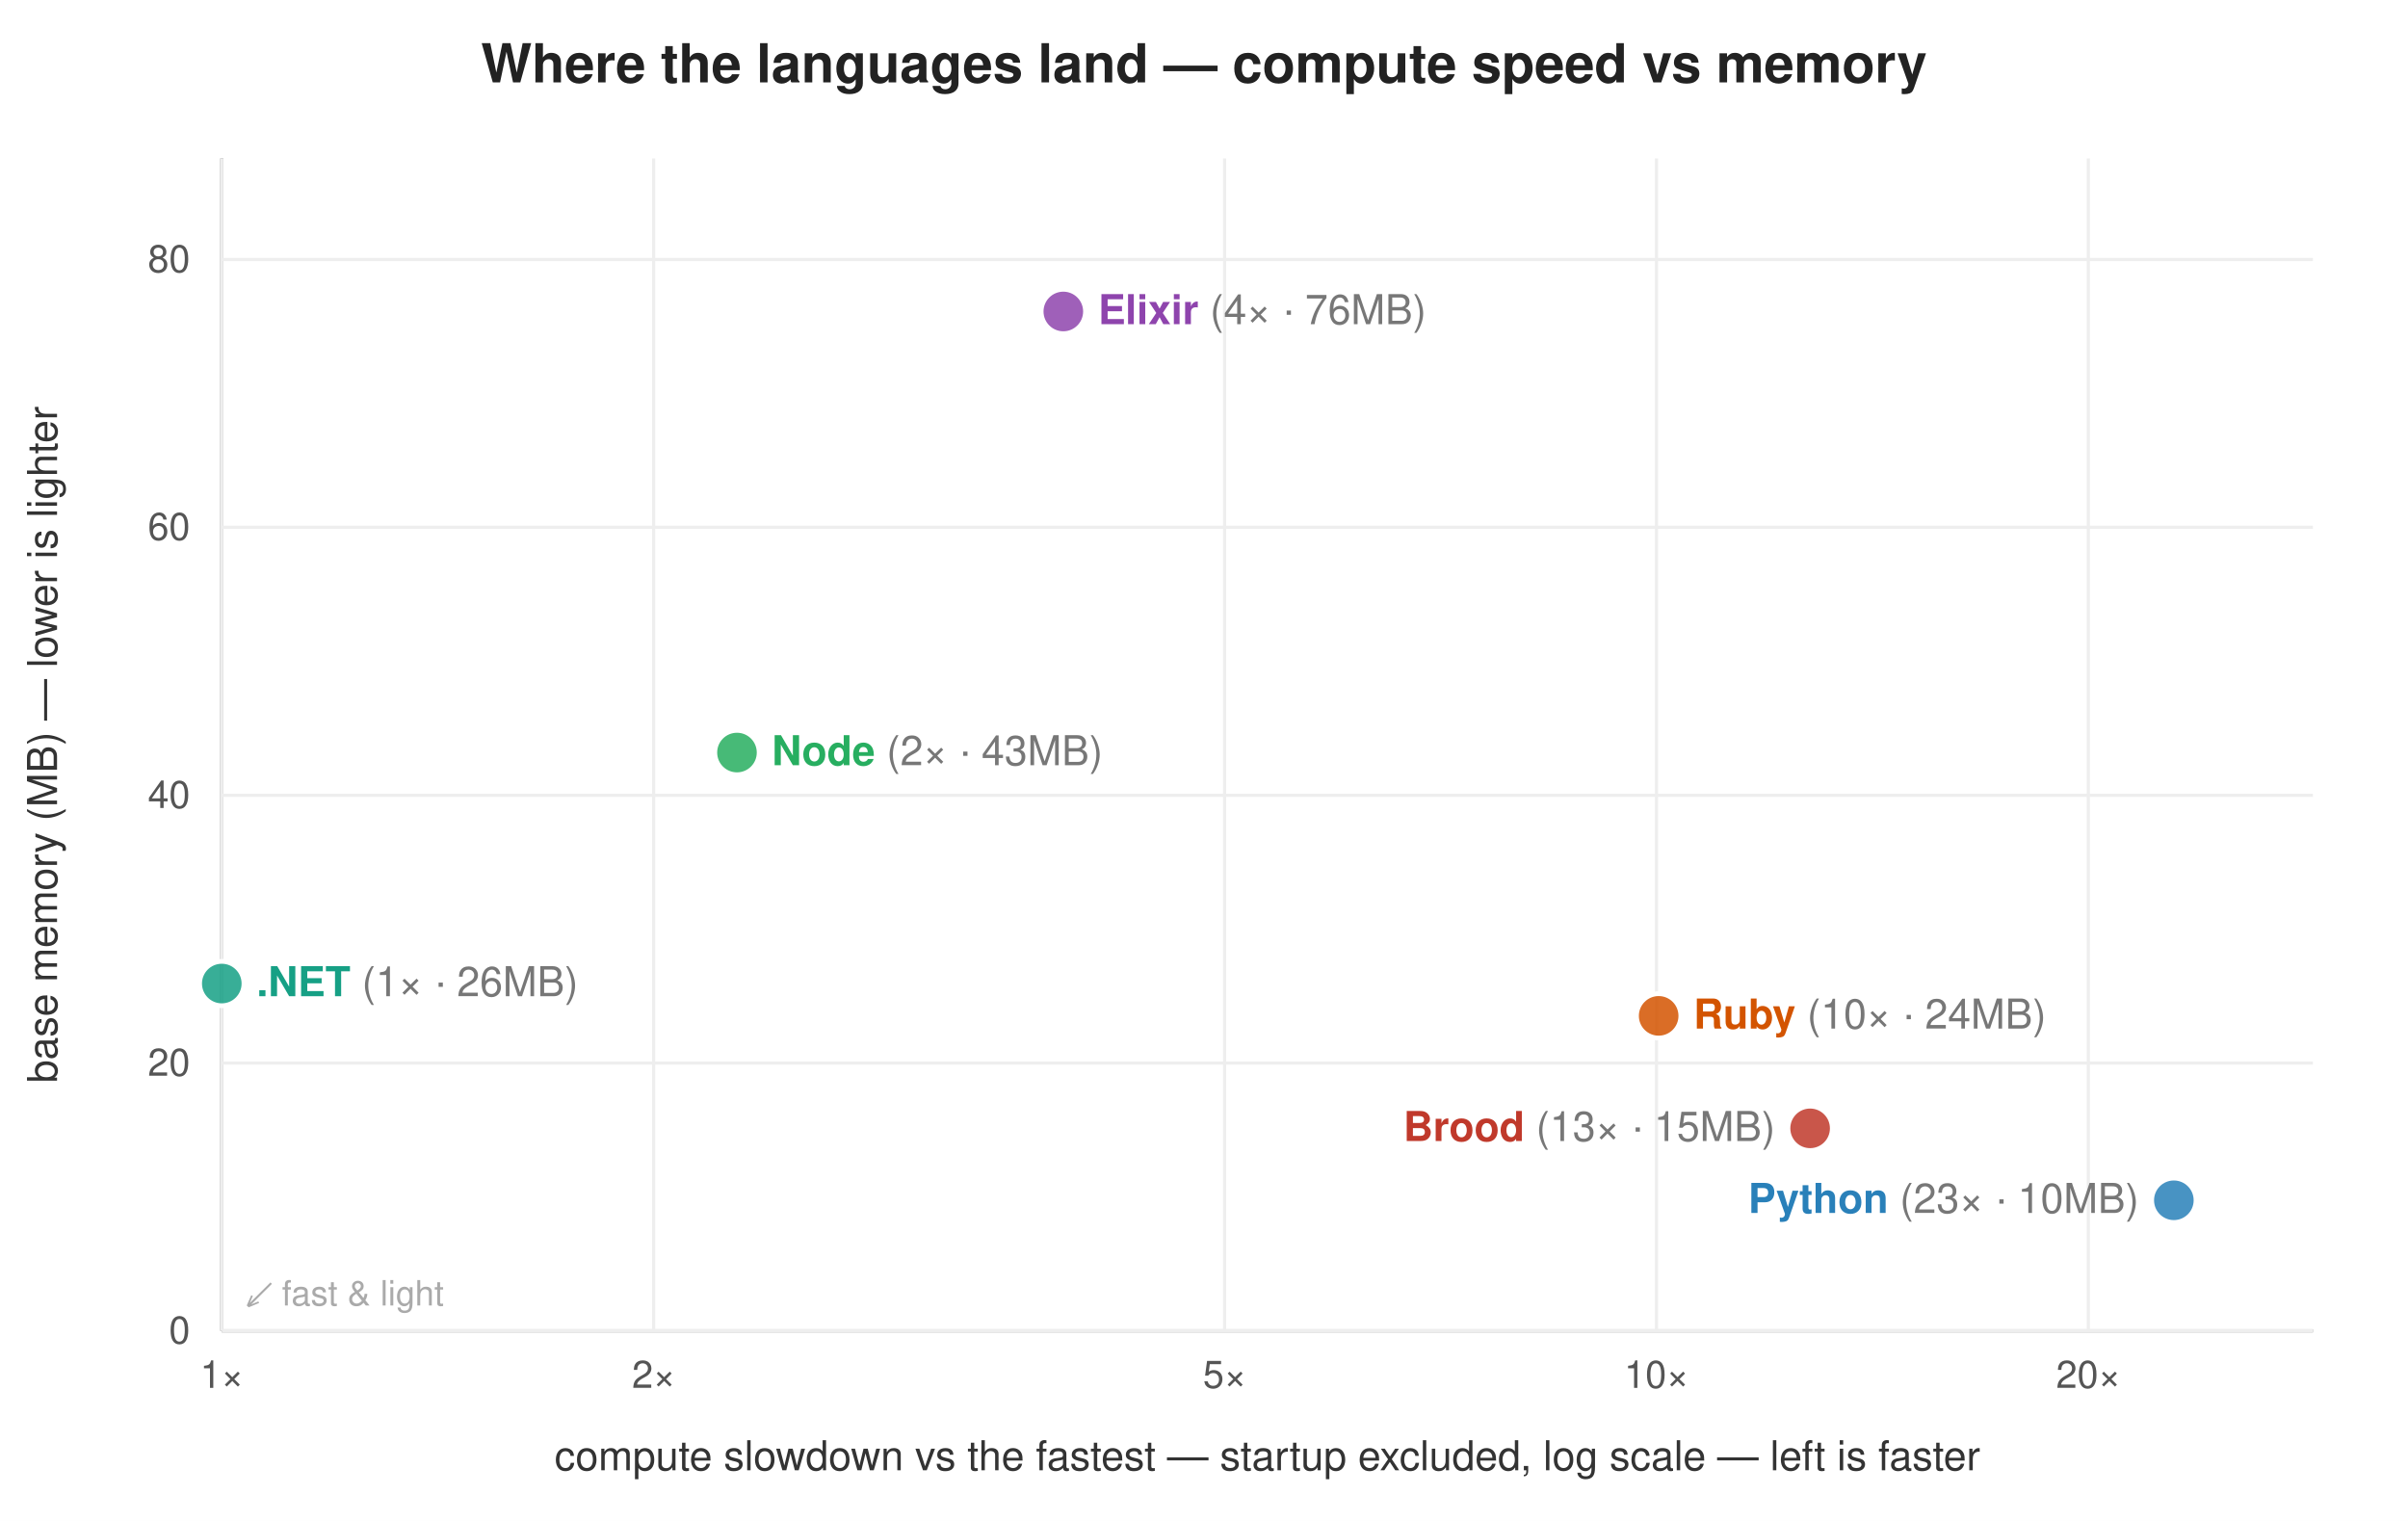
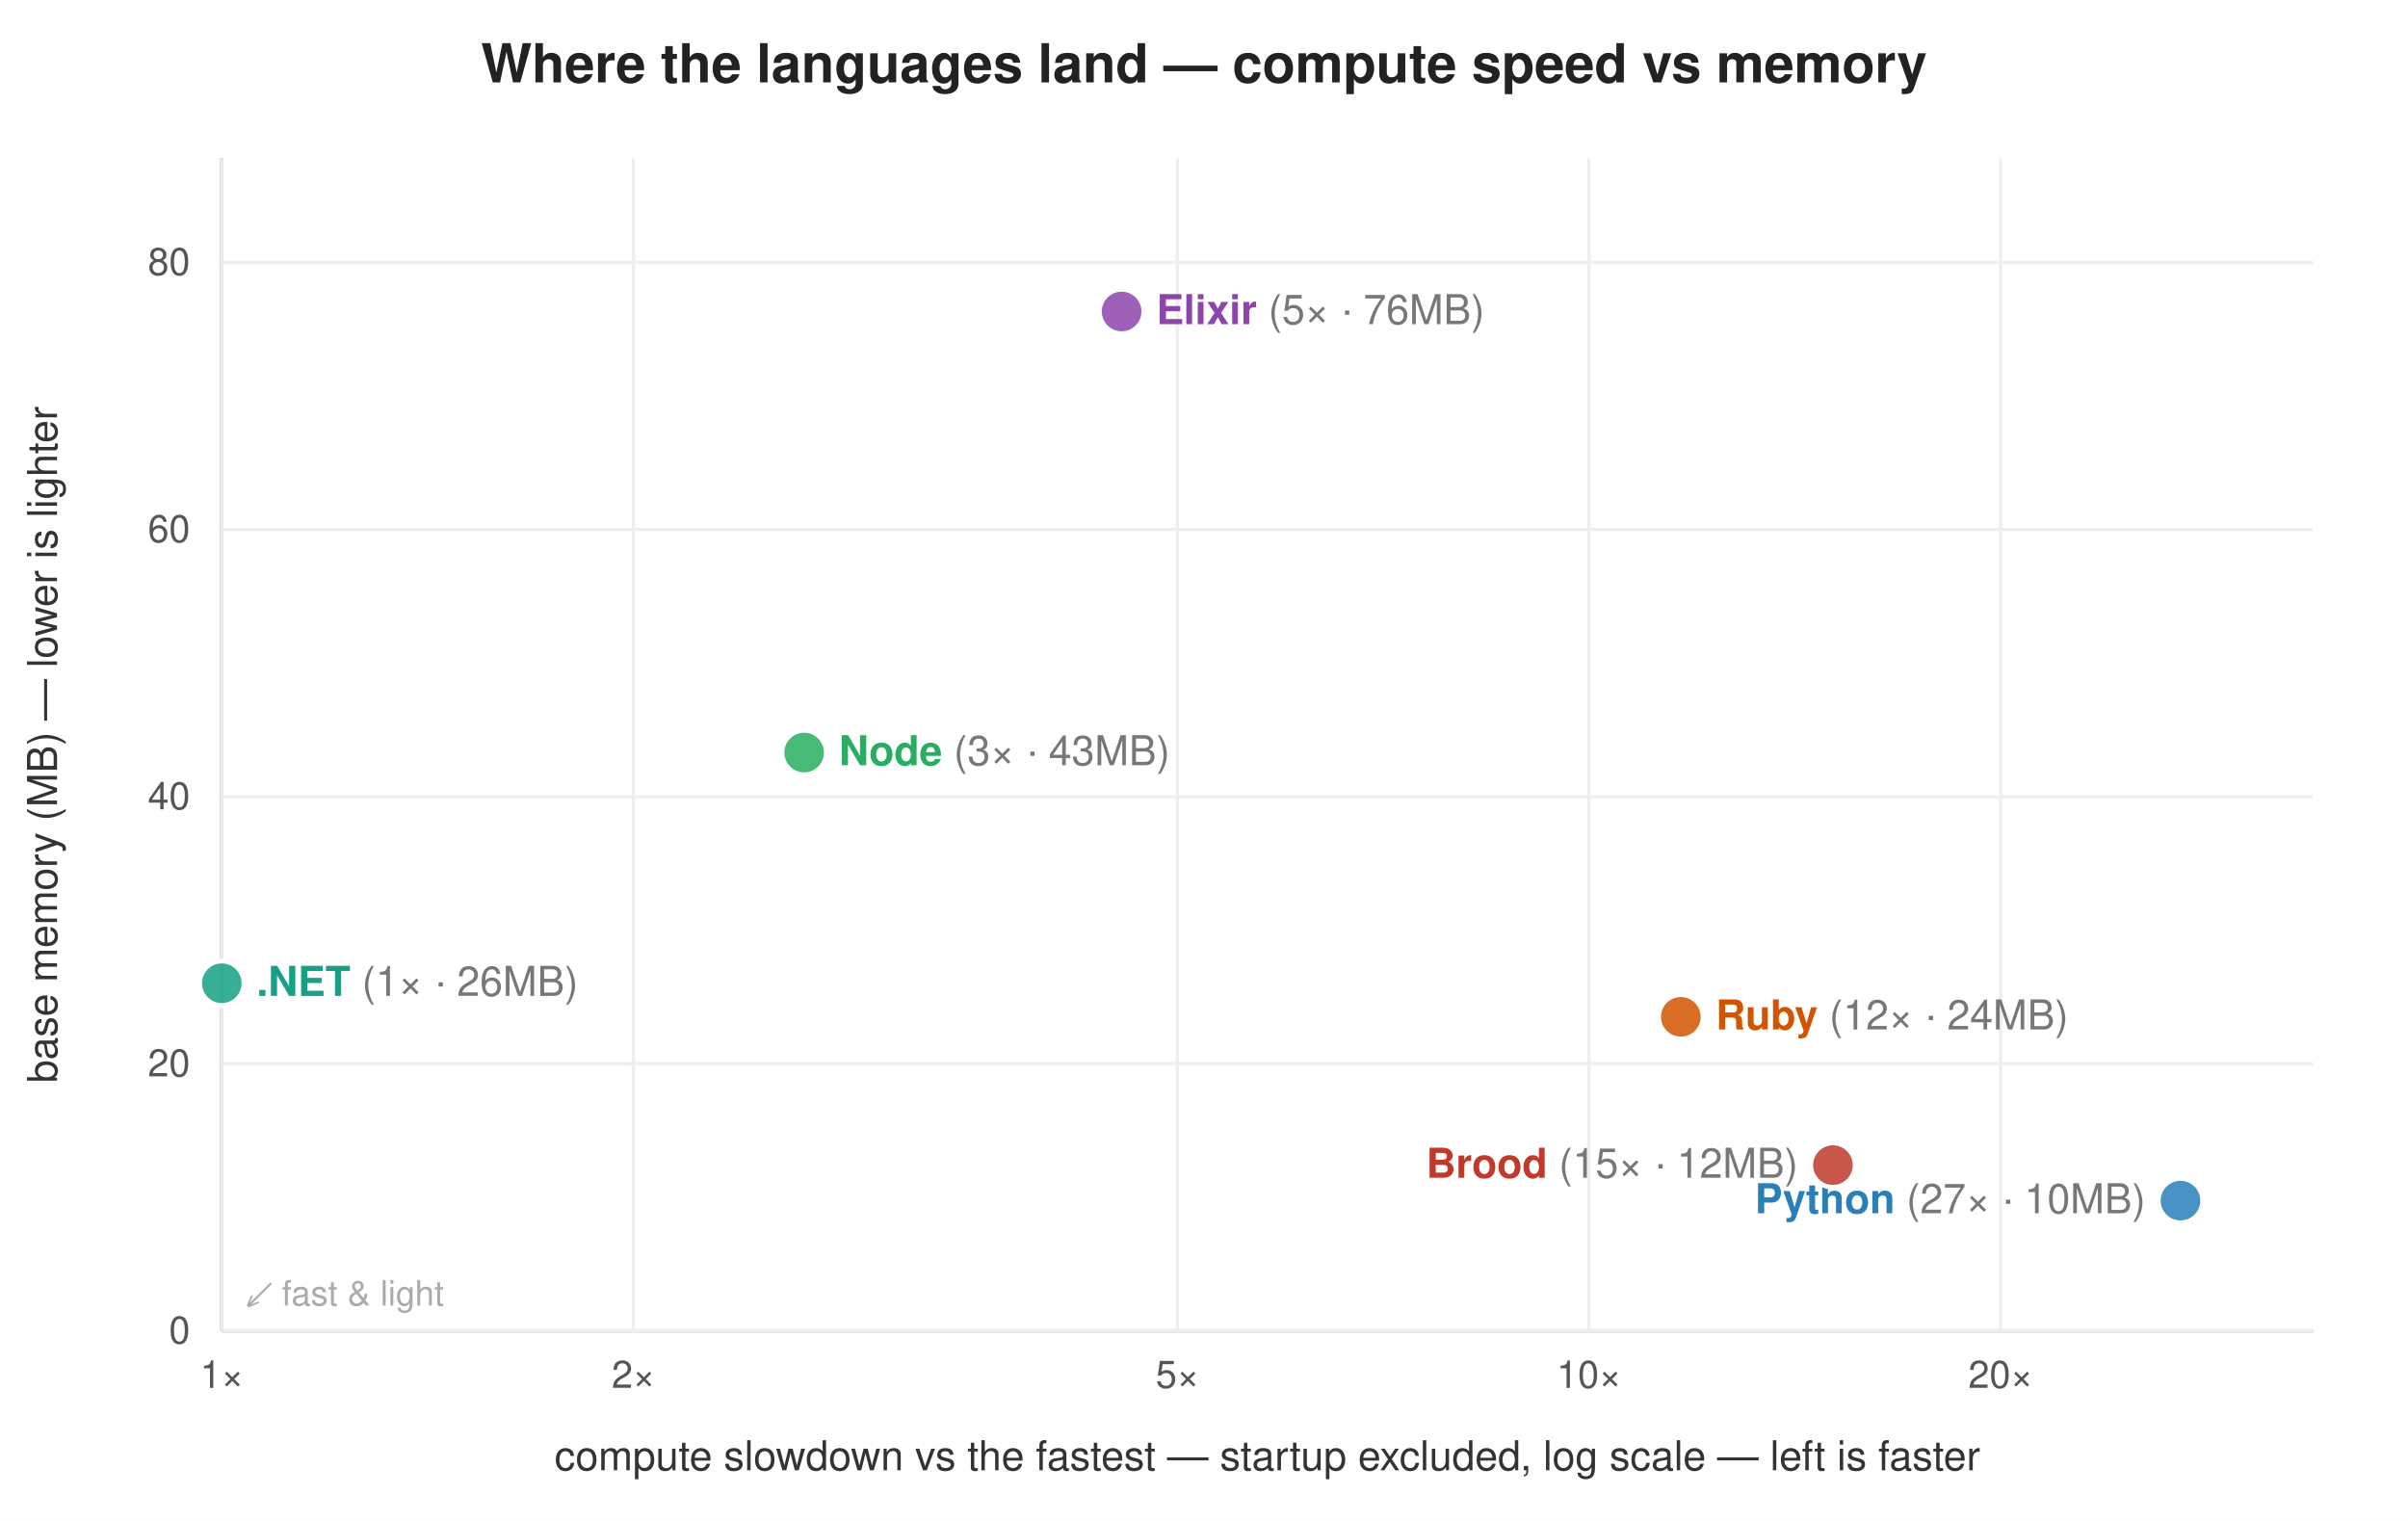
<svg xmlns="http://www.w3.org/2000/svg" width="760" height="480" viewBox="0 0 760 480" font-family="system-ui,Segoe UI,Helvetica,Arial,sans-serif">
  <rect width="760" height="480" fill="#ffffff" />
  <text x="380.0" y="26" text-anchor="middle" font-size="17" font-weight="700" fill="#222">Where the languages land — compute speed vs memory</text>
  <line x1="70" y1="420" x2="730" y2="420" stroke="#888" stroke-width="1" />
  <line x1="70" y1="50" x2="70" y2="420" stroke="#888" stroke-width="1" />
  <line x1="70.0" y1="50" x2="70.0" y2="420" stroke="#eee" stroke-width="1" />
  <text x="70.0" y="438" text-anchor="middle" font-size="12" fill="#555">1×</text>
-   <line x1="206.3" y1="50" x2="206.3" y2="420" stroke="#eee" stroke-width="1" />
-   <text x="206.3" y="438" text-anchor="middle" font-size="12" fill="#555">2×</text>
-   <line x1="386.5" y1="50" x2="386.5" y2="420" stroke="#eee" stroke-width="1" />
-   <text x="386.5" y="438" text-anchor="middle" font-size="12" fill="#555">5×</text>
-   <line x1="522.8" y1="50" x2="522.8" y2="420" stroke="#eee" stroke-width="1" />
-   <text x="522.8" y="438" text-anchor="middle" font-size="12" fill="#555">10×</text>
-   <line x1="659.1" y1="50" x2="659.1" y2="420" stroke="#eee" stroke-width="1" />
-   <text x="659.1" y="438" text-anchor="middle" font-size="12" fill="#555">20×</text>
+   <line x1="199.9" y1="50" x2="199.9" y2="420" stroke="#eee" stroke-width="1" />
+   <text x="199.9" y="438" text-anchor="middle" font-size="12" fill="#555">2×</text>
+   <line x1="371.6" y1="50" x2="371.6" y2="420" stroke="#eee" stroke-width="1" />
+   <text x="371.6" y="438" text-anchor="middle" font-size="12" fill="#555">5×</text>
+   <line x1="501.5" y1="50" x2="501.5" y2="420" stroke="#eee" stroke-width="1" />
+   <text x="501.5" y="438" text-anchor="middle" font-size="12" fill="#555">10×</text>
+   <line x1="631.4" y1="50" x2="631.4" y2="420" stroke="#eee" stroke-width="1" />
+   <text x="631.4" y="438" text-anchor="middle" font-size="12" fill="#555">20×</text>
  <line x1="70" y1="420.0" x2="730" y2="420.0" stroke="#eee" stroke-width="1" />
  <text x="60" y="424.0" text-anchor="end" font-size="12" fill="#555">0</text>
-   <line x1="70" y1="335.5" x2="730" y2="335.5" stroke="#eee" stroke-width="1" />
-   <text x="60" y="339.5" text-anchor="end" font-size="12" fill="#555">20</text>
-   <line x1="70" y1="251.0" x2="730" y2="251.0" stroke="#eee" stroke-width="1" />
-   <text x="60" y="255.0" text-anchor="end" font-size="12" fill="#555">40</text>
-   <line x1="70" y1="166.4" x2="730" y2="166.4" stroke="#eee" stroke-width="1" />
-   <text x="60" y="170.4" text-anchor="end" font-size="12" fill="#555">60</text>
-   <line x1="70" y1="81.9" x2="730" y2="81.9" stroke="#eee" stroke-width="1" />
-   <text x="60" y="85.9" text-anchor="end" font-size="12" fill="#555">80</text>
+   <line x1="70" y1="335.7" x2="730" y2="335.7" stroke="#eee" stroke-width="1" />
+   <text x="60" y="339.7" text-anchor="end" font-size="12" fill="#555">20</text>
+   <line x1="70" y1="251.4" x2="730" y2="251.4" stroke="#eee" stroke-width="1" />
+   <text x="60" y="255.4" text-anchor="end" font-size="12" fill="#555">40</text>
+   <line x1="70" y1="167.1" x2="730" y2="167.1" stroke="#eee" stroke-width="1" />
+   <text x="60" y="171.1" text-anchor="end" font-size="12" fill="#555">60</text>
+   <line x1="70" y1="82.8" x2="730" y2="82.8" stroke="#eee" stroke-width="1" />
+   <text x="60" y="86.8" text-anchor="end" font-size="12" fill="#555">80</text>
  <text x="400.0" y="464" text-anchor="middle" font-size="13" fill="#333">compute slowdown vs the fastest — startup excluded, log scale — left is faster</text>
  <text x="18" y="235.0" text-anchor="middle" font-size="13" fill="#333" transform="rotate(-90 18 235.0)">base memory (MB) — lower is lighter</text>
  <text x="78" y="412" font-size="11" fill="#aaa">↙ fast &amp; light</text>
-   <circle cx="686.1" cy="378.8" r="7" fill="#2980b9" fill-opacity="0.85" stroke="#fff" stroke-width="1.5" />
-   <text x="675.1" y="382.8" text-anchor="end" font-size="13" font-weight="600" fill="#2980b9">Python <tspan font-weight="400" fill="#777">(23× · 10MB)</tspan>
+   <circle cx="688.2" cy="378.9" r="7" fill="#2980b9" fill-opacity="0.85" stroke="#fff" stroke-width="1.5" />
+   <text x="677.2" y="382.9" text-anchor="end" font-size="13" font-weight="600" fill="#2980b9">Python <tspan font-weight="400" fill="#777">(27× · 10MB)</tspan>
  </text>
-   <circle cx="571.3" cy="356.1" r="7" fill="#c0392b" fill-opacity="0.85" stroke="#fff" stroke-width="1.5" />
-   <text x="560.3" y="360.1" text-anchor="end" font-size="13" font-weight="600" fill="#c0392b">Brood <tspan font-weight="400" fill="#777">(13× · 15MB)</tspan>
+   <circle cx="578.5" cy="367.7" r="7" fill="#c0392b" fill-opacity="0.85" stroke="#fff" stroke-width="1.5" />
+   <text x="567.5" y="371.7" text-anchor="end" font-size="13" font-weight="600" fill="#c0392b">Brood <tspan font-weight="400" fill="#777">(15× · 12MB)</tspan>
  </text>
-   <circle cx="523.5" cy="320.6" r="7" fill="#d35400" fill-opacity="0.85" stroke="#fff" stroke-width="1.5" />
-   <text x="534.5" y="324.6" text-anchor="start" font-size="13" font-weight="600" fill="#d35400">Ruby <tspan font-weight="400" fill="#777">(10× · 24MB)</tspan>
+   <circle cx="530.5" cy="320.9" r="7" fill="#d35400" fill-opacity="0.85" stroke="#fff" stroke-width="1.5" />
+   <text x="541.5" y="324.9" text-anchor="start" font-size="13" font-weight="600" fill="#d35400">Ruby <tspan font-weight="400" fill="#777">(12× · 24MB)</tspan>
  </text>
-   <circle cx="70.0" cy="310.4" r="7" fill="#16a085" fill-opacity="0.85" stroke="#fff" stroke-width="1.5" />
-   <text x="81.0" y="314.4" text-anchor="start" font-size="13" font-weight="600" fill="#16a085">.NET <tspan font-weight="400" fill="#777">(1× · 26MB)</tspan>
+   <circle cx="70.0" cy="310.3" r="7" fill="#16a085" fill-opacity="0.85" stroke="#fff" stroke-width="1.5" />
+   <text x="81.0" y="314.3" text-anchor="start" font-size="13" font-weight="600" fill="#16a085">.NET <tspan font-weight="400" fill="#777">(1× · 26MB)</tspan>
  </text>
-   <circle cx="232.6" cy="237.5" r="7" fill="#27ae60" fill-opacity="0.85" stroke="#fff" stroke-width="1.5" />
-   <text x="243.6" y="241.5" text-anchor="start" font-size="13" font-weight="600" fill="#27ae60">Node <tspan font-weight="400" fill="#777">(2× · 43MB)</tspan>
+   <circle cx="253.8" cy="237.5" r="7" fill="#27ae60" fill-opacity="0.85" stroke="#fff" stroke-width="1.5" />
+   <text x="264.8" y="241.5" text-anchor="start" font-size="13" font-weight="600" fill="#27ae60">Node <tspan font-weight="400" fill="#777">(3× · 43MB)</tspan>
  </text>
-   <circle cx="335.6" cy="98.3" r="7" fill="#8e44ad" fill-opacity="0.85" stroke="#fff" stroke-width="1.5" />
-   <text x="346.6" y="102.3" text-anchor="start" font-size="13" font-weight="600" fill="#8e44ad">Elixir <tspan font-weight="400" fill="#777">(4× · 76MB)</tspan>
+   <circle cx="354.0" cy="98.3" r="7" fill="#8e44ad" fill-opacity="0.85" stroke="#fff" stroke-width="1.5" />
+   <text x="365.0" y="102.3" text-anchor="start" font-size="13" font-weight="600" fill="#8e44ad">Elixir <tspan font-weight="400" fill="#777">(5× · 76MB)</tspan>
  </text>
</svg>
